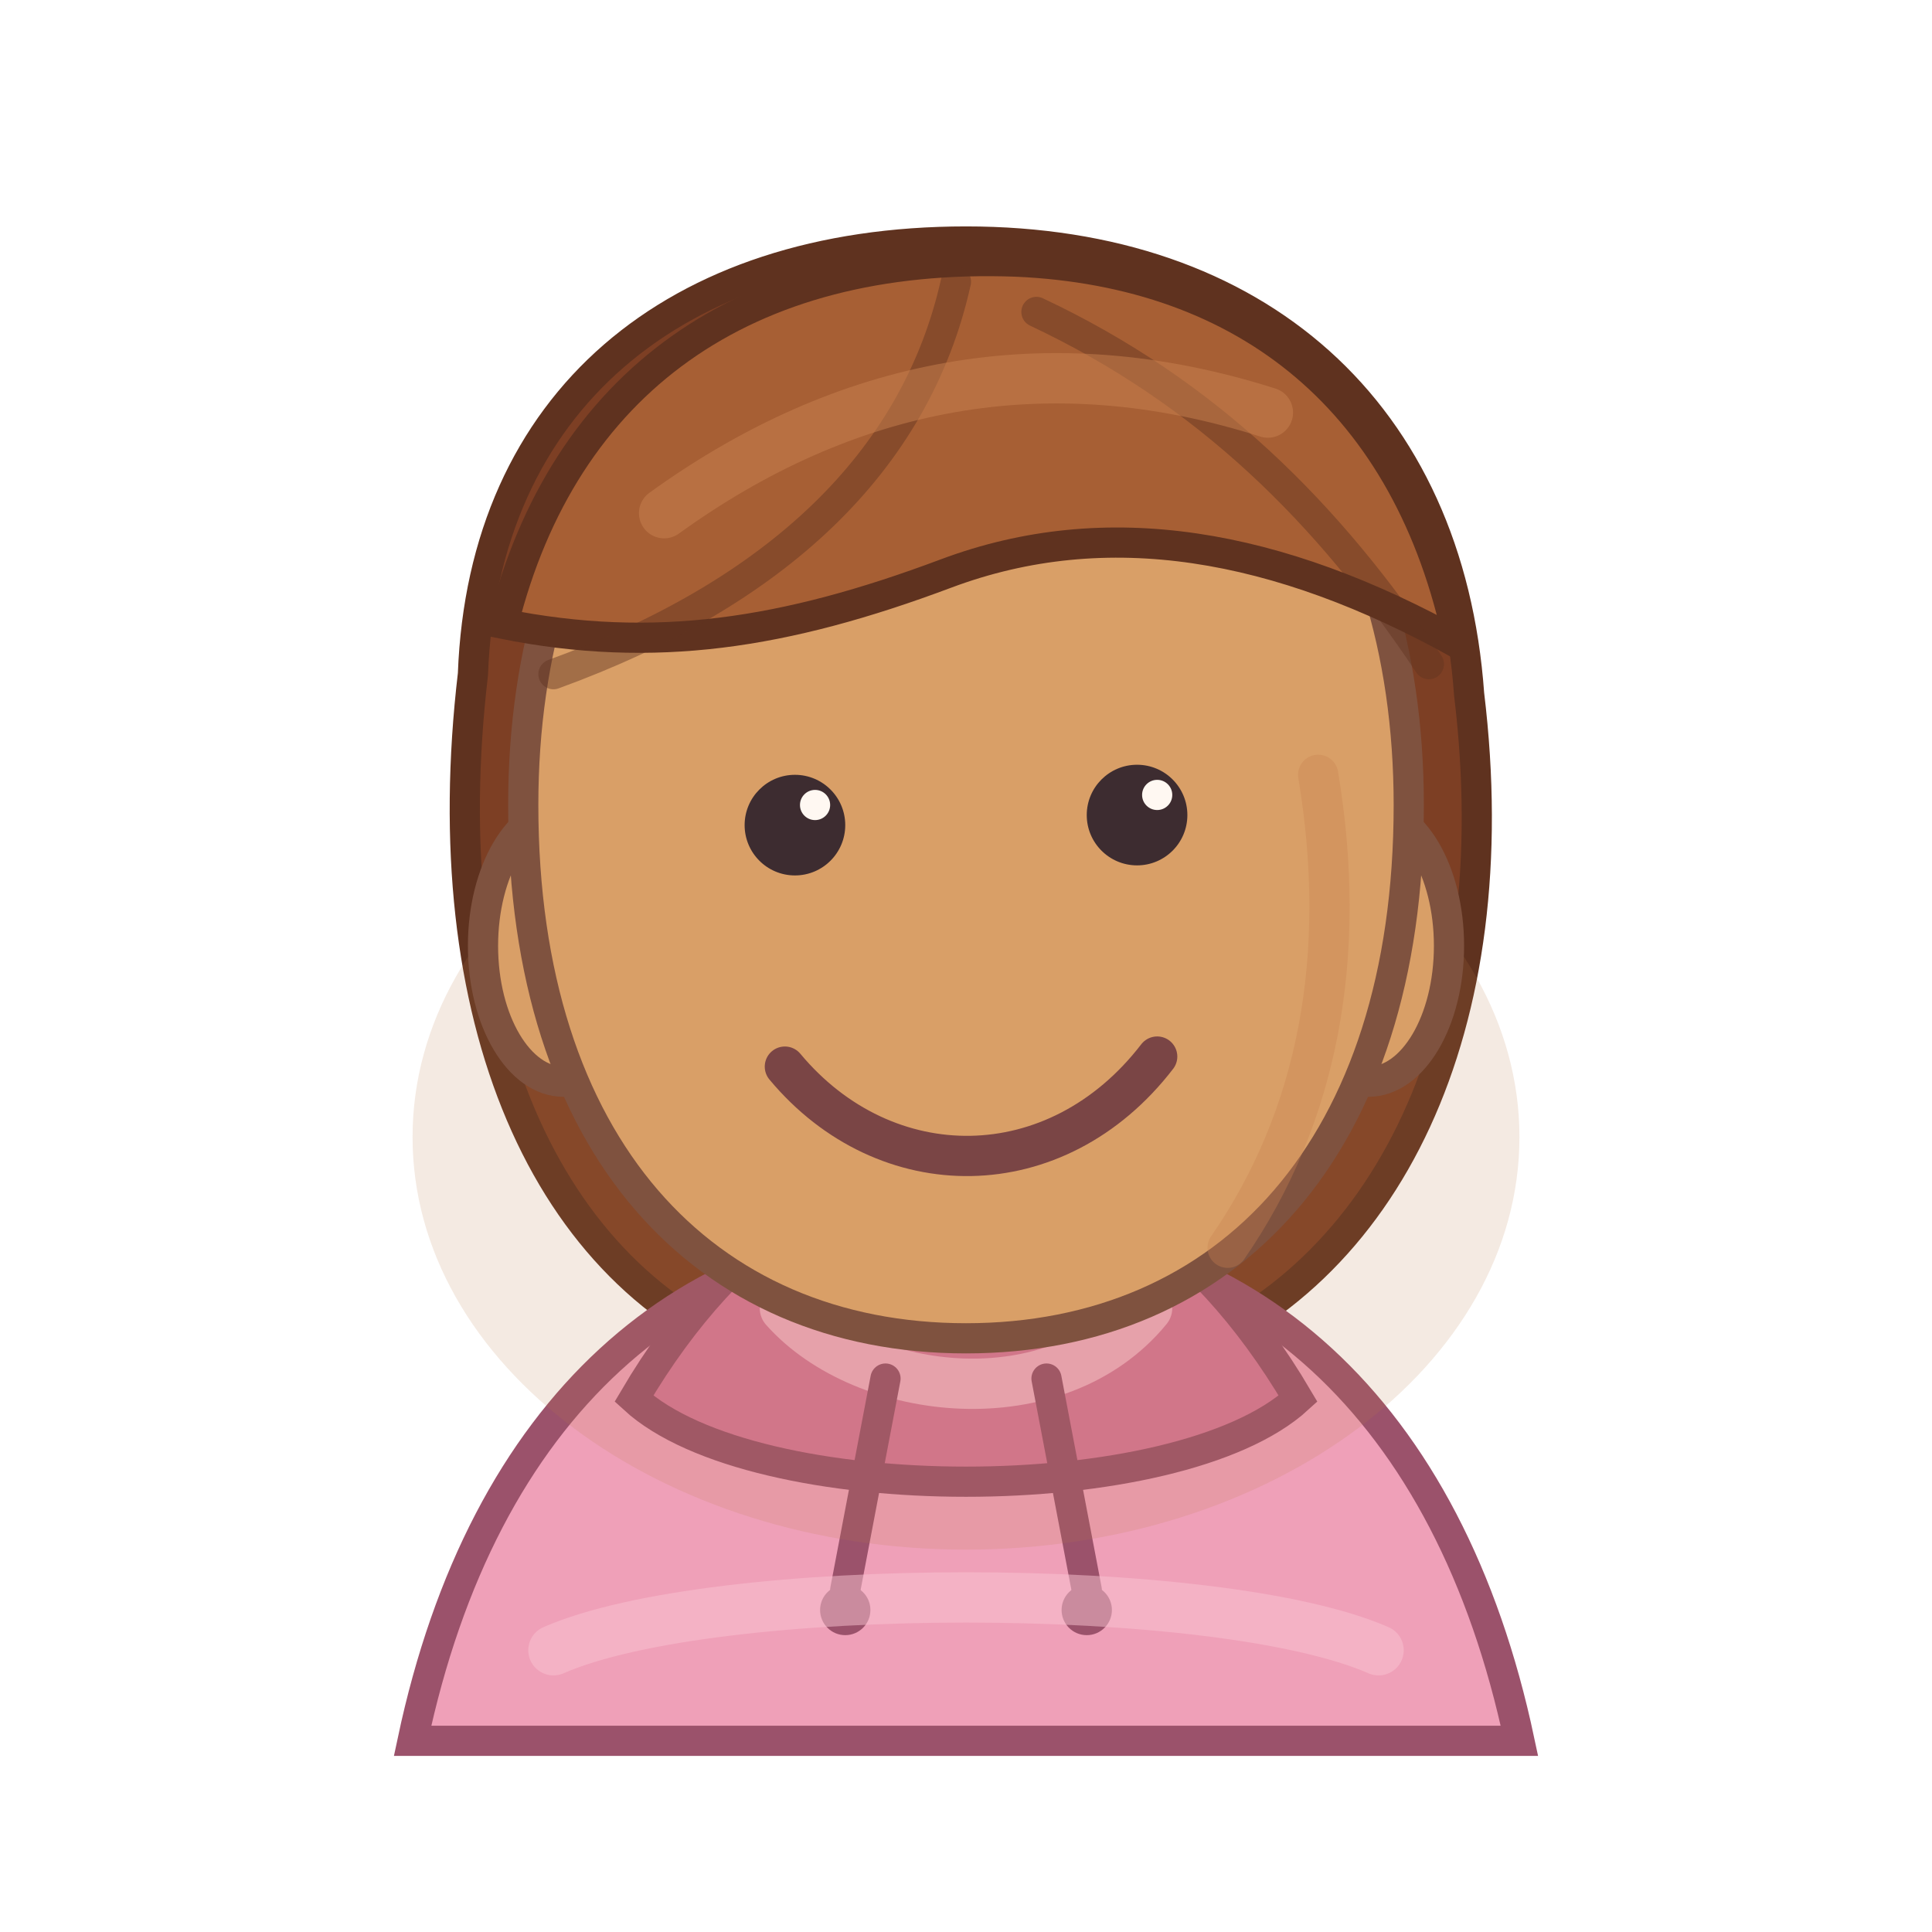
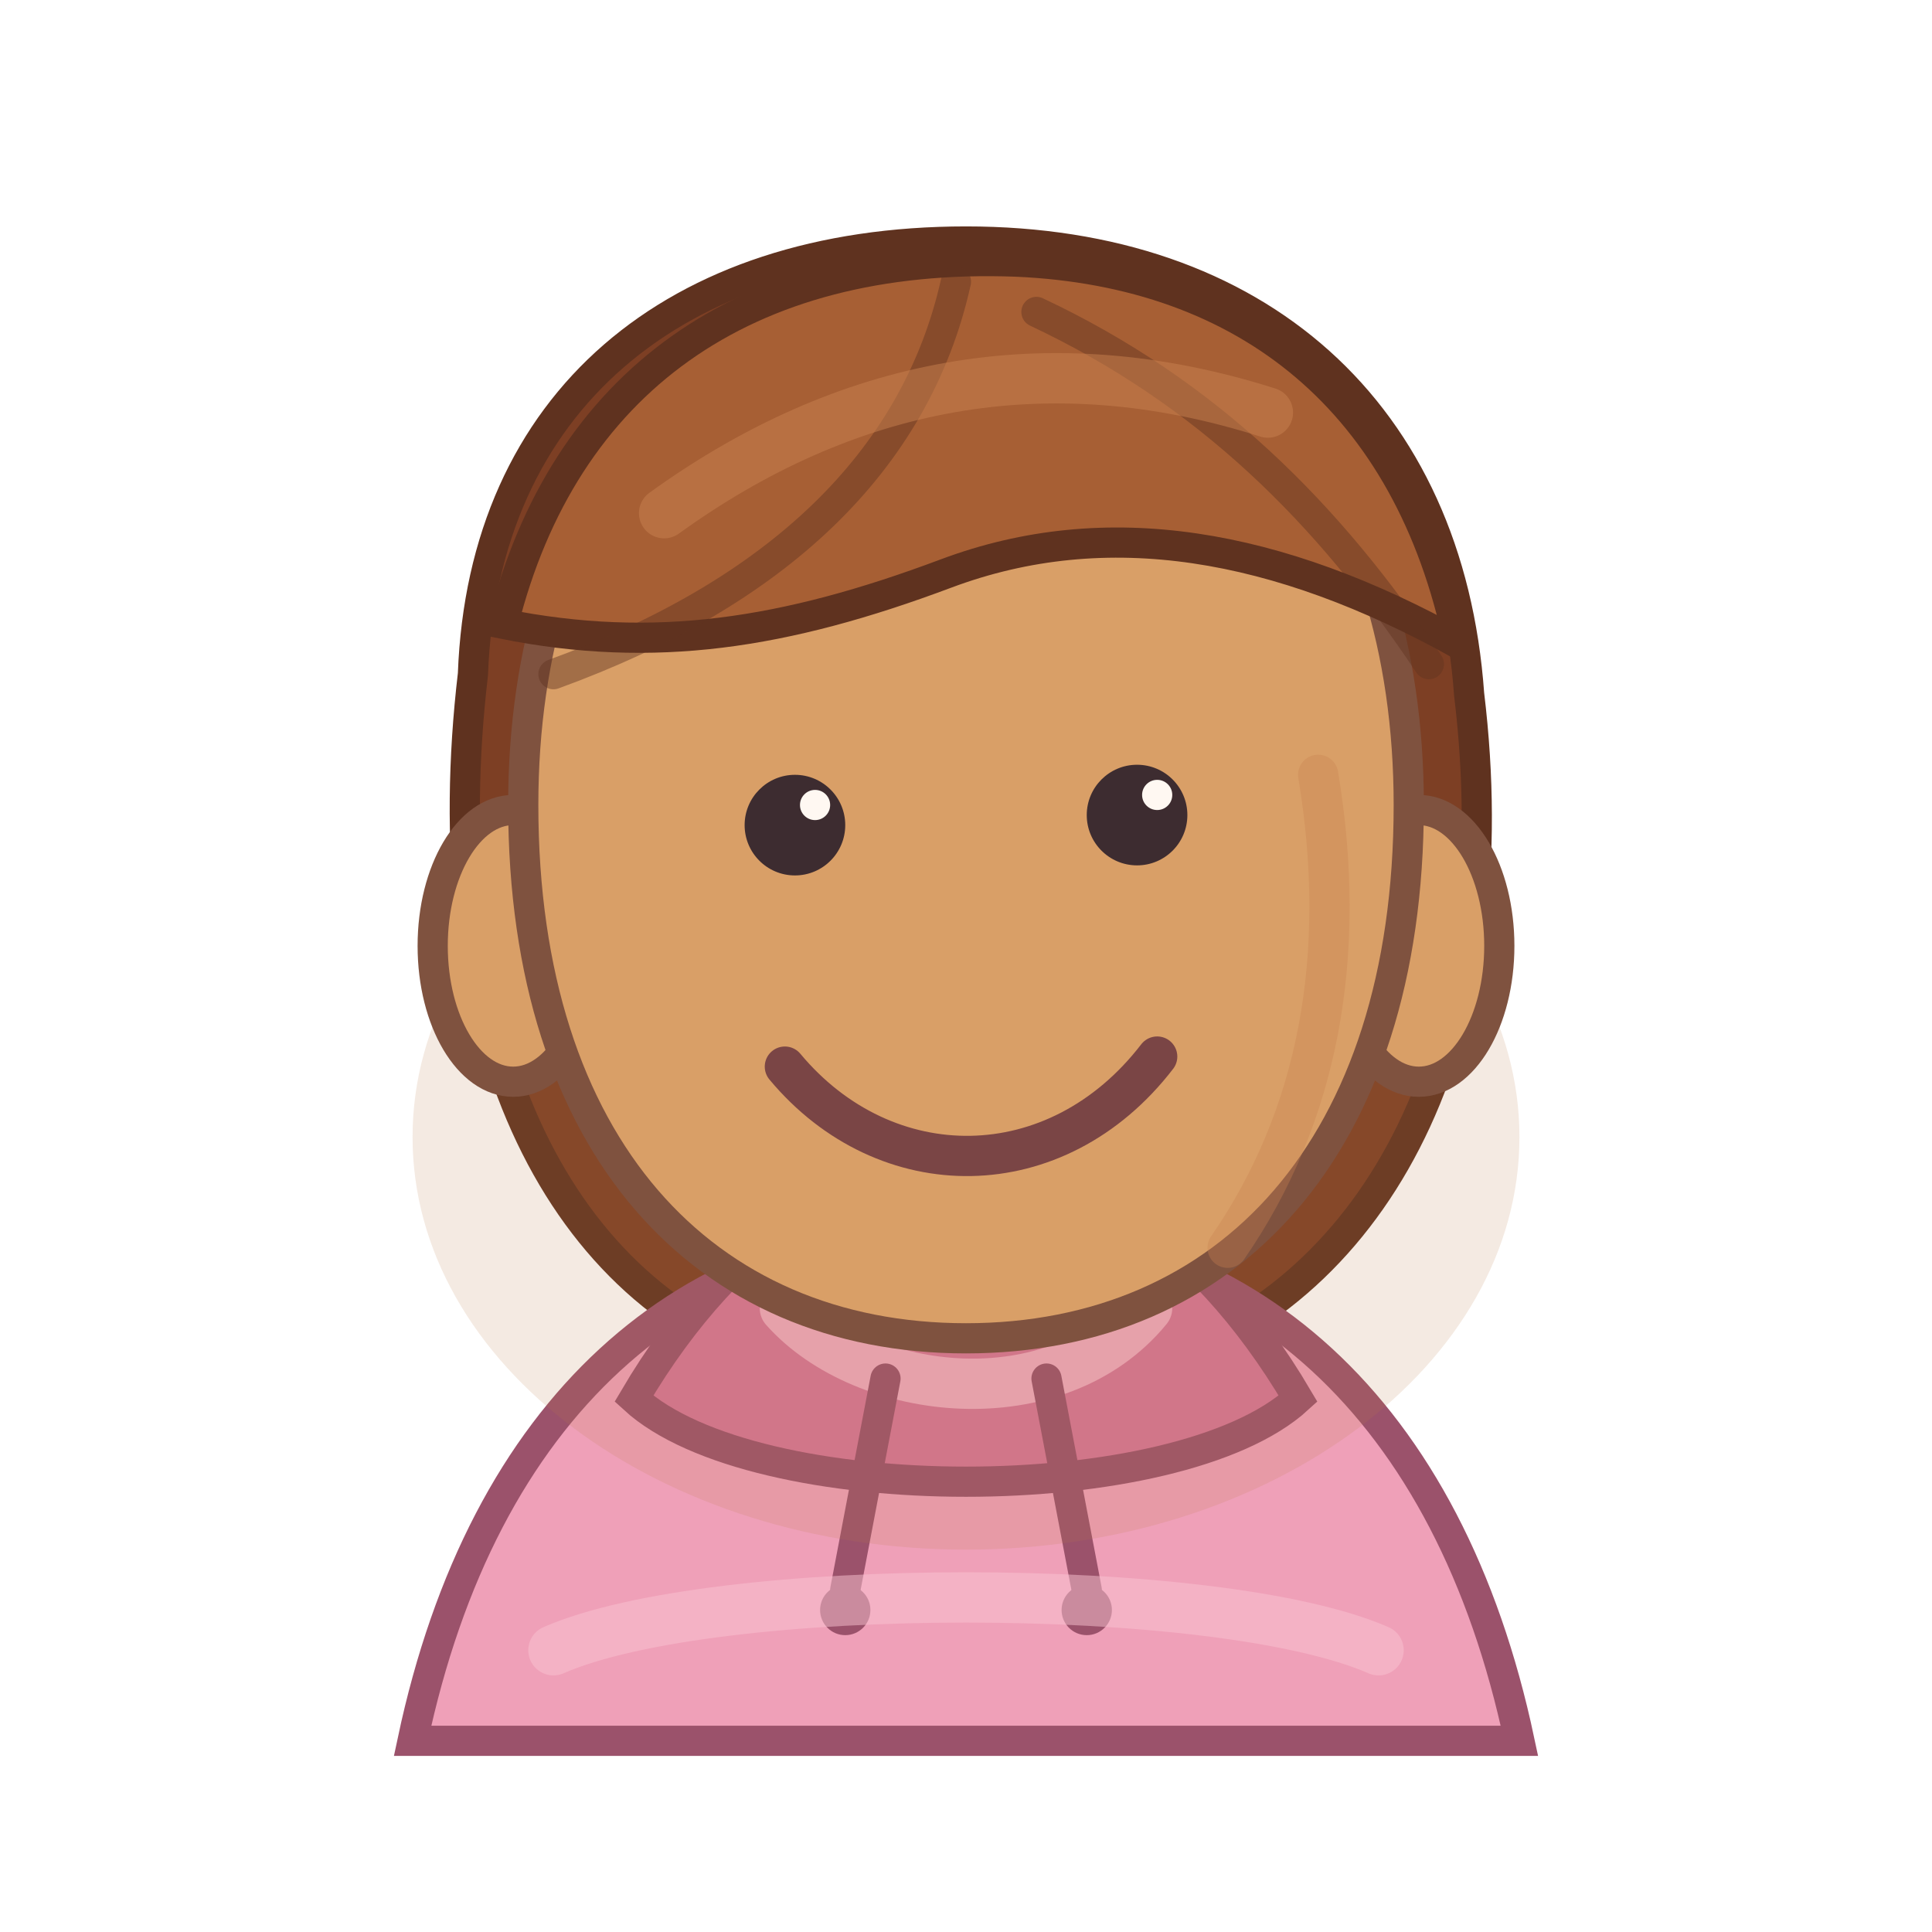
<svg xmlns="http://www.w3.org/2000/svg" viewBox="0 0 192 192" width="192" height="192" role="img" aria-label="HomeOps Avatar V2 sample">
  <g id="avatar-v2-layer-back-hair">
    <path data-hair-style="longSoft" d="M47 67c1-27 20-43 49-43s48 17 50 45c4 33-8 58-30 66-4-18-7-35-20-51-12 16-16 33-20 51-22-8-33-34-29-68z" fill="#7d3f24" stroke="#5f321f" stroke-width="3" />
  </g>
  <g id="avatar-v2-layer-shirt">
    <path d="M41 173c7-33 27-51 55-51s48 18 55 51z" fill="#efa0b8" stroke="#9b526b" stroke-width="3" />
    <path d="M63 139c10-17 23-24 33-24s23 7 33 24c-12 11-54 11-66 0z" fill="#d67595" stroke="#9b526b" stroke-width="3" />
    <path d="M78 130c8 9 27 11 36 0" fill="none" stroke="#fac3d2" stroke-width="5" stroke-linecap="round" opacity="0.65" />
    <path d="M88 137l-4 21M104 137l4 21" stroke="#9b526b" stroke-width="3" stroke-linecap="round" />
    <circle cx="84" cy="160" r="2.5" fill="#9b526b" />
    <circle cx="108" cy="160" r="2.5" fill="#9b526b" />
    <path d="M55 164c16-7 66-7 82 0" fill="none" stroke="#fac3d2" stroke-width="5" stroke-linecap="round" opacity="0.5" />
  </g>
  <g id="avatar-v2-layer-base">
    <ellipse cx="96" cy="113" rx="55" ry="41" fill="#b97845" opacity="0.16" />
-     <ellipse data-anatomy="ear-left" cx="56" cy="94" rx="8" ry="13.5" fill="#d99f67" stroke="#7f523f" stroke-width="3" />
-     <ellipse data-anatomy="ear-right" cx="136" cy="94" rx="8" ry="13.5" fill="#d99f67" stroke="#7f523f" stroke-width="3" />
+     <ellipse data-anatomy="ear-left" cx="51" cy="94" rx="8" ry="13.5" fill="#d99f67" stroke="#7f523f" stroke-width="3" />
+     <ellipse data-anatomy="ear-right" cx="141" cy="94" rx="8" ry="13.5" fill="#d99f67" stroke="#7f523f" stroke-width="3" />
    <path data-anatomy="head-oval" d="M96 27c27 0 44 22 44 53 0 34-18 53-44 53s-44-19-44-53c0-31 17-53 44-53z" fill="#d99f67" stroke="#7f523f" stroke-width="3" />
    <path d="M71 49c17-17 45-21 64-2" fill="none" stroke="#efbd87" stroke-width="8" stroke-linecap="round" opacity="0.4" />
    <circle cx="79" cy="82" r="5" fill="#3d2c30" />
    <circle cx="113" cy="81" r="5" fill="#3d2c30" />
    <circle cx="81" cy="80" r="1.5" fill="#fff8f2" />
    <circle cx="115" cy="79" r="1.5" fill="#fff8f2" />
    <path d="M78 106c10 12 27 12 37-1" fill="none" stroke="#7a4545" stroke-width="4" stroke-linecap="round" />
  </g>
  <g id="avatar-v2-layer-front-hair">
    <path d="M50 62c6-24 24-37 51-36 23 1 39 14 44 38-18-10-35-13-51-7-16 6-29 8-44 5z" fill="#a75f34" stroke="#5f321f" stroke-width="3" />
    <path d="M95 28c-4 18-18 31-40 39M103 31c17 8 29 20 39 35" fill="none" stroke="#5f321f" stroke-width="3" stroke-linecap="round" opacity="0.45" />
  </g>
  <g id="avatar-v2-layer-hair-highlights">
    <path d="M66 51c18-13 38-17 60-10" fill="none" stroke="#c98250" stroke-width="5" stroke-linecap="round" opacity="0.5" />
    <path d="M131 77c3 18 0 34-9 47" fill="none" stroke="#c98250" stroke-width="4" stroke-linecap="round" opacity="0.35" />
  </g>
</svg>
